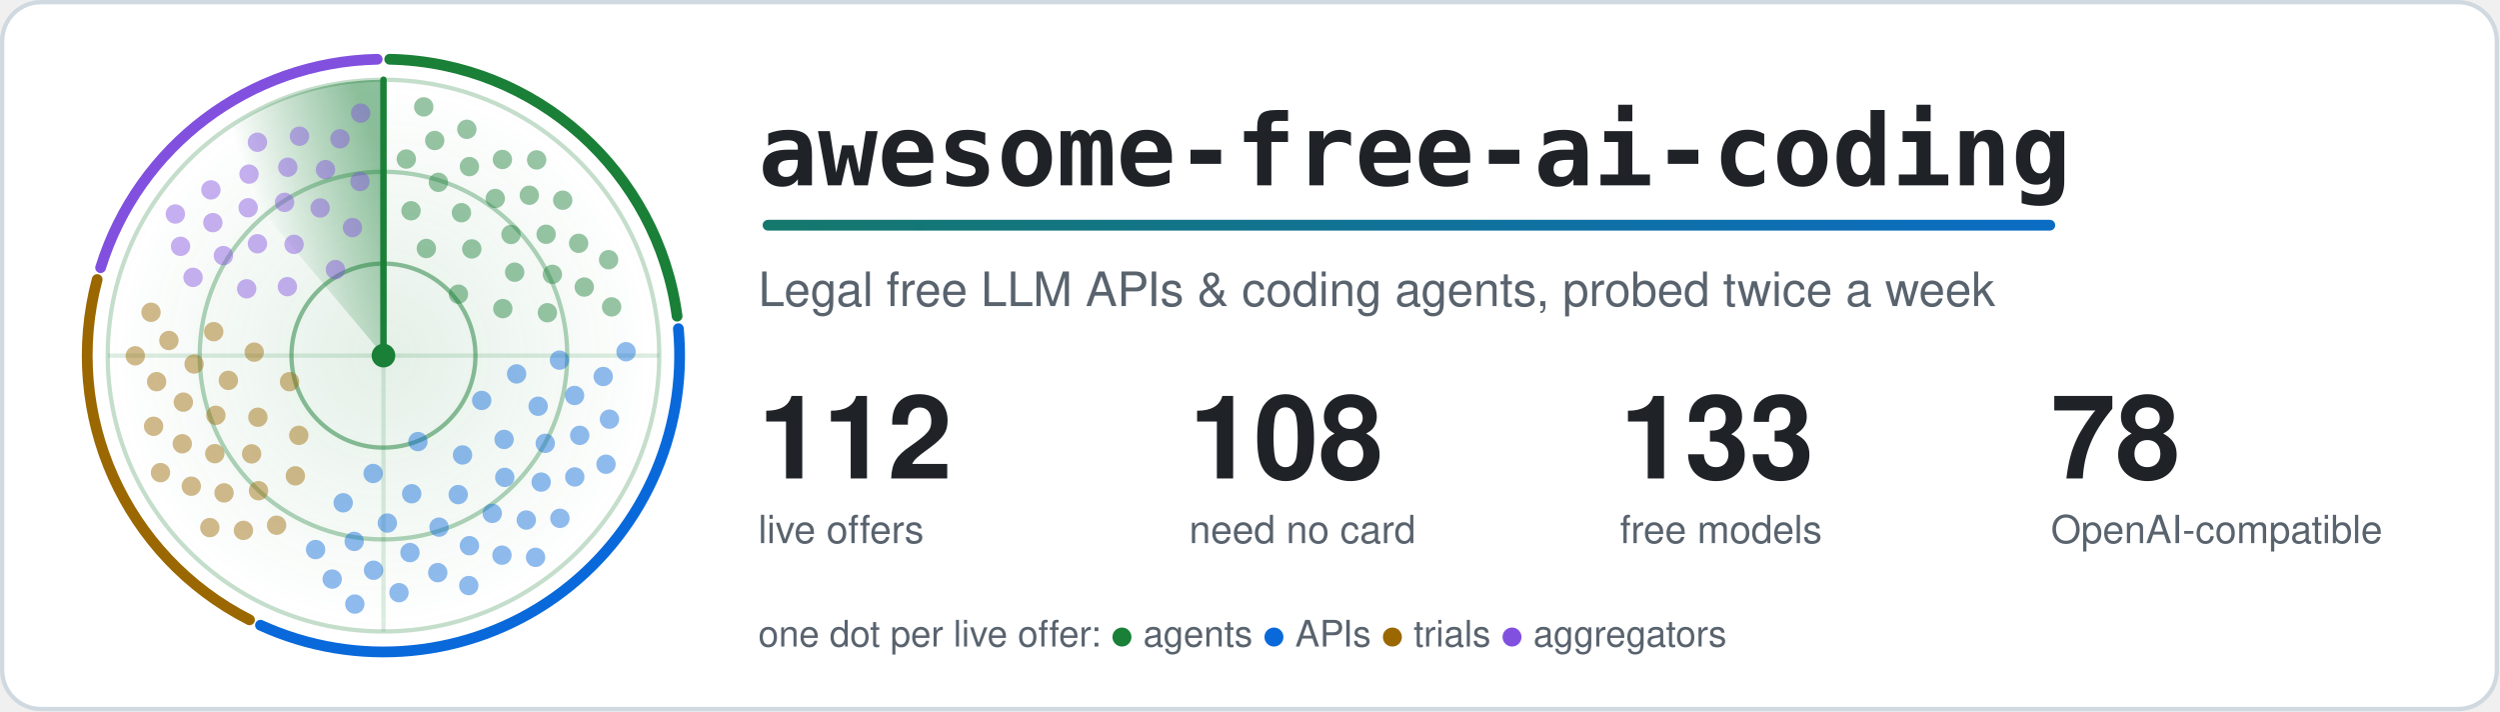
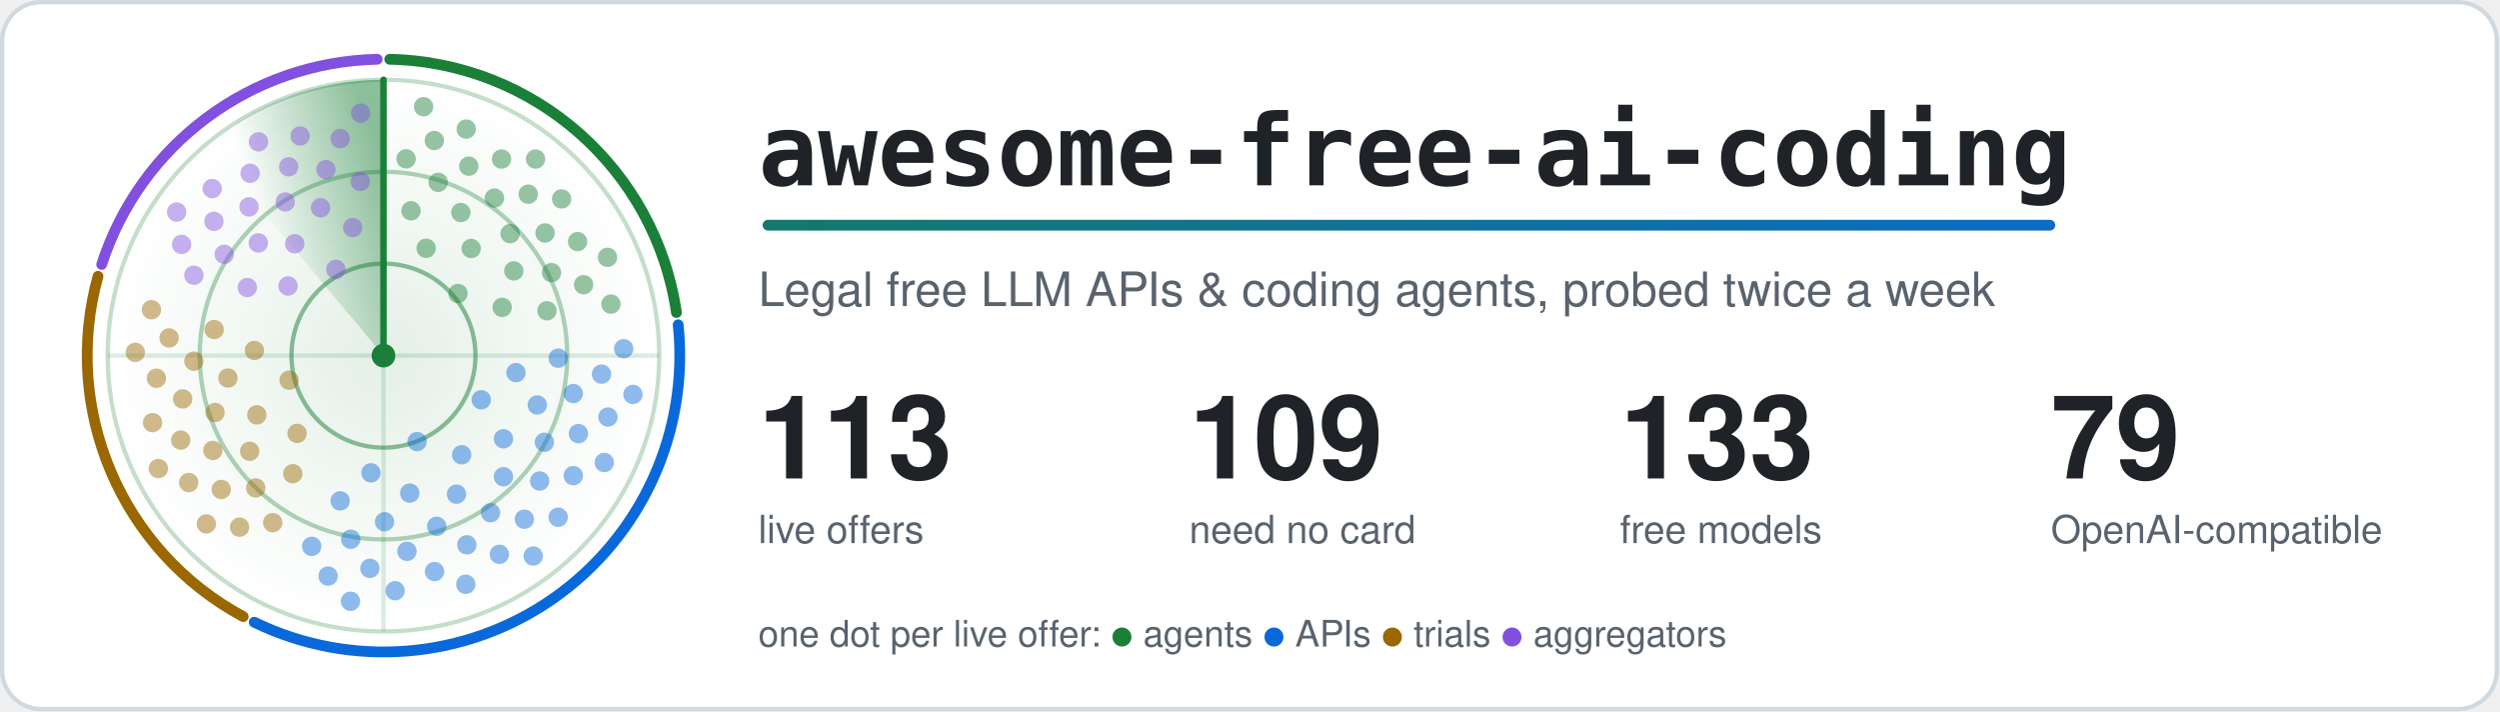
<svg xmlns="http://www.w3.org/2000/svg" width="1160" height="330" viewBox="0 0 1160 330" role="img" aria-labelledby="title">
  <style>.card{fill:#ffffff;stroke:#d1d9e0}.t{fill:#1f2328}.m{fill:#59636e}.ring{stroke:#1a7f37}.hub{fill:#1a7f37}.beam{stroke:#1a7f37}.s0,.s1,.g0,.g1{stop-color:#1a7f37}.a0{stop-color:#1a7f37}.a1{stop-color:#0969da}.dot.agents,.key.agents{fill:#1a7f37}.rim.agents{stroke:#1a7f37}.dot.apis,.key.apis{fill:#0969da}.rim.apis{stroke:#0969da}.dot.trials,.key.trials{fill:#9a6700}.rim.trials{stroke:#9a6700}.dot.aggregators,.key.aggregators{fill:#8250df}.rim.aggregators{stroke:#8250df}@media (prefers-color-scheme: dark) {.card{fill:#0d1117;stroke:#3d444d}.t{fill:#f0f6fc}.m{fill:#9198a1}.ring{stroke:#3fb950}.hub{fill:#3fb950}.beam{stroke:#3fb950}.s0,.s1,.g0,.g1{stop-color:#3fb950}.a0{stop-color:#3fb950}.a1{stop-color:#4493f8}.dot.agents,.key.agents{fill:#3fb950}.rim.agents{stroke:#3fb950}.dot.apis,.key.apis{fill:#4493f8}.rim.apis{stroke:#4493f8}.dot.trials,.key.trials{fill:#d29922}.rim.trials{stroke:#d29922}.dot.aggregators,.key.aggregators{fill:#ab7df8}.rim.aggregators{stroke:#ab7df8}}.rim{fill:none}.s0{stop-opacity:.5}.s1,.g1{stop-opacity:0}.g0{stop-opacity:.12}.dot{opacity:.45;animation:ping 6s linear infinite}@keyframes ping{0%,4%{opacity:1}55%,100%{opacity:.45}}.turning{animation:turn 6s linear infinite}@keyframes turn{to{transform:rotate(360deg)}}@media (prefers-reduced-motion: reduce) {.dot { animation: none; opacity: 1 } .turning { animation: none }}</style>
  <defs>
    <linearGradient id="accent" gradientUnits="userSpaceOnUse" x1="0" y1="0" x2="1100" y2="0">
      <stop class="a0" offset="0" />
      <stop class="a1" offset="1" />
    </linearGradient>
  </defs>
  <rect class="card" x="1" y="1" width="1158" height="328" rx="18" stroke-width="2" />
  <defs>
    <radialGradient id="glow">
      <stop class="g0" offset="0" />
      <stop class="g1" offset="1" />
    </radialGradient>
  </defs>
  <circle cx="178.0" cy="165.0" r="128.0" fill="url(#glow)" />
  <circle class="ring" cx="178.0" cy="165.0" r="42.7" fill="none" stroke-width="2" stroke-opacity=".5" />
  <circle class="ring" cx="178.0" cy="165.0" r="85.3" fill="none" stroke-width="2" stroke-opacity=".35" />
  <circle class="ring" cx="178.0" cy="165.0" r="128.0" fill="none" stroke-width="2" stroke-opacity=".25" />
  <path class="ring" d="M50.0 165.0H306.0M178.0 37.0V293.0" stroke-width="2" stroke-opacity=".15" />
-   <path class="rim agents" d="M180.9 27.5A137.5 137.5 0 0 1 314.3 146.7" stroke-width="5" stroke-linecap="round" />
-   <path class="rim apis" d="M314.9 152.5A137.5 137.5 0 0 1 120.9 290.1" stroke-width="5" stroke-linecap="round" />
-   <path class="rim trials" d="M115.8 287.6A137.5 137.5 0 0 1 45.1 129.7" stroke-width="5" stroke-linecap="round" />
-   <path class="rim aggregators" d="M46.7 124.2A137.5 137.5 0 0 1 175.1 27.5" stroke-width="5" stroke-linecap="round" />
+   <path class="rim agents" d="M180.9 27.5A137.5 137.5 0 0 1 314.0 145.0" stroke-width="5" stroke-linecap="round" />
+   <path class="rim apis" d="M314.8 150.7A137.5 137.5 0 0 1 118.0 288.7" stroke-width="5" stroke-linecap="round" />
+   <path class="rim trials" d="M112.9 286.1A137.5 137.5 0 0 1 45.5 128.2" stroke-width="5" stroke-linecap="round" />
+   <path class="rim aggregators" d="M47.2 122.7A137.5 137.5 0 0 1 175.1 27.5" stroke-width="5" stroke-linecap="round" />
  <defs>
    <linearGradient id="sweep" gradientUnits="userSpaceOnUse" x1="178.0" y1="75.4" x2="120.4" y2="96.4">
      <stop class="s0" offset="0" />
      <stop class="s1" offset="1" />
    </linearGradient>
  </defs>
  <g class="turning" style="transform-origin:178.0px 165.0px">
    <path fill="url(#sweep)" d="M178.0 165.0L95.7 66.9A128.0 128.0 0 0 1 178.0 37.0Z" />
    <line class="beam" x1="178.0" y1="165.0" x2="178.0" y2="37.0" stroke-width="3" stroke-linecap="round" />
  </g>
-   <circle class="dot agents" cx="212.8" cy="136.5" r="4.5" style="animation-delay:0.85s" />
-   <circle class="dot agents" cx="197.9" cy="115.3" r="4.5" style="animation-delay:0.36s" />
-   <circle class="dot agents" cx="233.4" cy="143.2" r="4.5" style="animation-delay:1.14s" />
-   <circle class="dot agents" cx="219.0" cy="115.5" r="4.5" style="animation-delay:0.66s" />
+   <circle class="dot agents" cx="212.6" cy="136.2" r="4.5" style="animation-delay:0.84s" />
+   <circle class="dot agents" cx="197.8" cy="115.2" r="4.5" style="animation-delay:0.36s" />
+   <circle class="dot agents" cx="233.1" cy="142.6" r="4.5" style="animation-delay:1.13s" />
+   <circle class="dot agents" cx="218.7" cy="115.3" r="4.5" style="animation-delay:0.66s" />
  <circle class="dot agents" cx="190.8" cy="97.8" r="4.5" style="animation-delay:0.18s" />
-   <circle class="dot agents" cx="238.9" cy="126.3" r="4.5" style="animation-delay:0.96s" />
-   <circle class="dot agents" cx="214.2" cy="98.7" r="4.5" style="animation-delay:0.48s" />
-   <circle class="dot agents" cx="254.1" cy="145.1" r="4.5" style="animation-delay:1.26s" />
-   <circle class="dot agents" cx="237.2" cy="108.8" r="4.5" style="animation-delay:0.77s" />
-   <circle class="dot agents" cx="203.5" cy="84.6" r="4.5" style="animation-delay:0.29s" />
-   <circle class="dot agents" cx="256.4" cy="127.3" r="4.5" style="animation-delay:1.07s" />
-   <circle class="dot agents" cx="229.9" cy="92.1" r="4.5" style="animation-delay:0.59s" />
-   <circle class="dot agents" cx="188.6" cy="73.8" r="4.5" style="animation-delay:0.11s" />
-   <circle class="dot agents" cx="253.5" cy="108.7" r="4.5" style="animation-delay:0.89s" />
-   <circle class="dot agents" cx="217.9" cy="77.3" r="4.5" style="animation-delay:0.41s" />
-   <circle class="dot agents" cx="271.2" cy="133.2" r="4.5" style="animation-delay:1.19s" />
-   <circle class="dot agents" cx="245.7" cy="90.6" r="4.5" style="animation-delay:0.70s" />
-   <circle class="dot agents" cx="201.8" cy="65.2" r="4.5" style="animation-delay:0.22s" />
-   <circle class="dot agents" cx="268.6" cy="112.9" r="4.5" style="animation-delay:1.00s" />
-   <circle class="dot agents" cx="233.2" cy="74.0" r="4.5" style="animation-delay:0.52s" />
-   <circle class="dot agents" cx="283.9" cy="142.4" r="4.5" style="animation-delay:1.30s" />
-   <circle class="dot agents" cx="261.2" cy="92.9" r="4.5" style="animation-delay:0.82s" />
-   <circle class="dot agents" cx="216.7" cy="60.0" r="4.5" style="animation-delay:0.34s" />
-   <circle class="dot agents" cx="282.5" cy="120.5" r="4.5" style="animation-delay:1.12s" />
-   <circle class="dot agents" cx="249.1" cy="74.2" r="4.5" style="animation-delay:0.63s" />
-   <circle class="dot agents" cx="196.7" cy="49.6" r="4.5" style="animation-delay:0.15s" />
-   <circle class="dot apis" cx="194.0" cy="204.9" r="4.5" style="animation-delay:2.64s" />
-   <circle class="dot apis" cx="223.6" cy="185.8" r="4.5" style="animation-delay:1.91s" />
-   <circle class="dot apis" cx="173.2" cy="219.7" r="4.5" style="animation-delay:3.08s" />
-   <circle class="dot apis" cx="214.7" cy="211.1" r="4.5" style="animation-delay:2.36s" />
-   <circle class="dot apis" cx="239.8" cy="173.5" r="4.5" style="animation-delay:1.63s" />
-   <circle class="dot apis" cx="191.1" cy="229.1" r="4.5" style="animation-delay:2.81s" />
-   <circle class="dot apis" cx="234.0" cy="203.9" r="4.5" style="animation-delay:2.08s" />
-   <circle class="dot apis" cx="159.3" cy="233.3" r="4.5" style="animation-delay:3.26s" />
-   <circle class="dot apis" cx="212.7" cy="229.5" r="4.5" style="animation-delay:2.53s" />
-   <circle class="dot apis" cx="249.8" cy="188.5" r="4.5" style="animation-delay:1.80s" />
-   <circle class="dot apis" cx="179.8" cy="242.7" r="4.5" style="animation-delay:2.98s" />
-   <circle class="dot apis" cx="234.3" cy="221.5" r="4.5" style="animation-delay:2.25s" />
-   <circle class="dot apis" cx="259.7" cy="167.1" r="4.5" style="animation-delay:1.53s" />
-   <circle class="dot apis" cx="203.8" cy="244.6" r="4.5" style="animation-delay:2.70s" />
-   <circle class="dot apis" cx="253.1" cy="205.7" r="4.5" style="animation-delay:1.97s" />
-   <circle class="dot apis" cx="164.4" cy="251.2" r="4.5" style="animation-delay:3.15s" />
-   <circle class="dot apis" cx="228.5" cy="238.2" r="4.5" style="animation-delay:2.42s" />
-   <circle class="dot apis" cx="266.7" cy="183.5" r="4.5" style="animation-delay:1.70s" />
-   <circle class="dot apis" cx="190.3" cy="256.4" r="4.5" style="animation-delay:2.87s" />
-   <circle class="dot apis" cx="251.2" cy="223.7" r="4.5" style="animation-delay:2.15s" />
-   <circle class="dot apis" cx="146.5" cy="255.0" r="4.5" style="animation-delay:3.32s" />
-   <circle class="dot apis" cx="217.9" cy="253.2" r="4.5" style="animation-delay:2.59s" />
-   <circle class="dot apis" cx="269.1" cy="202.0" r="4.5" style="animation-delay:1.87s" />
-   <circle class="dot apis" cx="173.4" cy="264.6" r="4.5" style="animation-delay:3.04s" />
-   <circle class="dot apis" cx="244.3" cy="241.3" r="4.5" style="animation-delay:2.32s" />
-   <circle class="dot apis" cx="280.0" cy="174.7" r="4.5" style="animation-delay:1.59s" />
-   <circle class="dot apis" cx="203.2" cy="265.7" r="4.5" style="animation-delay:2.77s" />
-   <circle class="dot apis" cx="266.8" cy="221.3" r="4.5" style="animation-delay:2.04s" />
-   <circle class="dot apis" cx="154.2" cy="268.7" r="4.5" style="animation-delay:3.22s" />
-   <circle class="dot apis" cx="233.0" cy="257.6" r="4.5" style="animation-delay:2.49s" />
-   <circle class="dot apis" cx="282.9" cy="194.5" r="4.5" style="animation-delay:1.76s" />
-   <circle class="dot apis" cx="185.2" cy="275.0" r="4.5" style="animation-delay:2.94s" />
-   <circle class="dot apis" cx="259.9" cy="240.5" r="4.5" style="animation-delay:2.21s" />
-   <circle class="dot apis" cx="290.6" cy="163.2" r="4.5" style="animation-delay:1.48s" />
-   <circle class="dot apis" cx="217.6" cy="271.7" r="4.5" style="animation-delay:2.66s" />
-   <circle class="dot apis" cx="281.3" cy="215.4" r="4.5" style="animation-delay:1.93s" />
-   <circle class="dot apis" cx="164.7" cy="280.3" r="4.5" style="animation-delay:3.11s" />
-   <circle class="dot apis" cx="248.6" cy="258.6" r="4.5" style="animation-delay:2.38s" />
-   <circle class="dot trials" cx="134.4" cy="177.1" r="4.5" style="animation-delay:4.24s" />
-   <circle class="dot trials" cx="138.7" cy="202.0" r="4.5" style="animation-delay:3.78s" />
-   <circle class="dot trials" cx="118.0" cy="163.4" r="4.5" style="animation-delay:4.53s" />
-   <circle class="dot trials" cx="119.7" cy="193.6" r="4.5" style="animation-delay:4.06s" />
-   <circle class="dot trials" cx="137.1" cy="220.8" r="4.5" style="animation-delay:3.60s" />
-   <circle class="dot trials" cx="106.0" cy="176.5" r="4.5" style="animation-delay:4.35s" />
-   <circle class="dot trials" cx="116.8" cy="210.6" r="4.5" style="animation-delay:3.89s" />
-   <circle class="dot trials" cx="99.2" cy="153.9" r="4.5" style="animation-delay:4.63s" />
-   <circle class="dot trials" cx="100.2" cy="192.7" r="4.5" style="animation-delay:4.17s" />
-   <circle class="dot trials" cx="120.0" cy="227.7" r="4.5" style="animation-delay:3.71s" />
-   <circle class="dot trials" cx="90.1" cy="168.9" r="4.5" style="animation-delay:4.46s" />
-   <circle class="dot trials" cx="99.7" cy="210.5" r="4.5" style="animation-delay:4.00s" />
-   <circle class="dot trials" cx="128.4" cy="243.7" r="4.5" style="animation-delay:3.54s" />
-   <circle class="dot trials" cx="85.1" cy="186.6" r="4.5" style="animation-delay:4.28s" />
-   <circle class="dot trials" cx="104.0" cy="228.7" r="4.5" style="animation-delay:3.82s" />
-   <circle class="dot trials" cx="78.4" cy="158.0" r="4.5" style="animation-delay:4.57s" />
-   <circle class="dot trials" cx="84.6" cy="205.9" r="4.5" style="animation-delay:4.11s" />
-   <circle class="dot trials" cx="113.0" cy="246.1" r="4.5" style="animation-delay:3.65s" />
-   <circle class="dot trials" cx="72.7" cy="177.1" r="4.5" style="animation-delay:4.39s" />
-   <circle class="dot trials" cx="88.8" cy="225.6" r="4.5" style="animation-delay:3.93s" />
-   <circle class="dot trials" cx="70.1" cy="144.9" r="4.5" style="animation-delay:4.68s" />
-   <circle class="dot trials" cx="71.3" cy="197.8" r="4.5" style="animation-delay:4.21s" />
-   <circle class="dot trials" cx="97.4" cy="244.8" r="4.5" style="animation-delay:3.75s" />
-   <circle class="dot trials" cx="62.8" cy="165.1" r="4.5" style="animation-delay:4.50s" />
-   <circle class="dot trials" cx="74.5" cy="219.3" r="4.5" style="animation-delay:4.04s" />
-   <circle class="dot aggregators" cx="155.7" cy="125.1" r="4.5" style="animation-delay:5.51s" />
-   <circle class="dot aggregators" cx="133.4" cy="133.0" r="4.5" style="animation-delay:5.09s" />
-   <circle class="dot aggregators" cx="163.6" cy="105.6" r="4.5" style="animation-delay:5.77s" />
-   <circle class="dot aggregators" cx="136.5" cy="113.4" r="4.5" style="animation-delay:5.35s" />
-   <circle class="dot aggregators" cx="114.5" cy="134.0" r="4.5" style="animation-delay:4.93s" />
-   <circle class="dot aggregators" cx="148.6" cy="96.5" r="4.5" style="animation-delay:5.61s" />
-   <circle class="dot aggregators" cx="119.5" cy="113.1" r="4.5" style="animation-delay:5.19s" />
-   <circle class="dot aggregators" cx="167.1" cy="84.2" r="4.5" style="animation-delay:5.87s" />
-   <circle class="dot aggregators" cx="132.1" cy="93.9" r="4.5" style="animation-delay:5.45s" />
-   <circle class="dot aggregators" cx="103.7" cy="118.6" r="4.5" style="animation-delay:5.03s" />
-   <circle class="dot aggregators" cx="151.1" cy="78.7" r="4.5" style="animation-delay:5.71s" />
-   <circle class="dot aggregators" cx="115.2" cy="96.4" r="4.5" style="animation-delay:5.29s" />
-   <circle class="dot aggregators" cx="89.6" cy="128.7" r="4.5" style="animation-delay:4.87s" />
-   <circle class="dot aggregators" cx="133.6" cy="77.6" r="4.5" style="animation-delay:5.55s" />
-   <circle class="dot aggregators" cx="98.8" cy="103.3" r="4.5" style="animation-delay:5.13s" />
-   <circle class="dot aggregators" cx="157.8" cy="64.4" r="4.5" style="animation-delay:5.81s" />
-   <circle class="dot aggregators" cx="115.6" cy="80.8" r="4.5" style="animation-delay:5.39s" />
-   <circle class="dot aggregators" cx="83.8" cy="114.3" r="4.5" style="animation-delay:4.97s" />
-   <circle class="dot aggregators" cx="139.0" cy="63.2" r="4.5" style="animation-delay:5.65s" />
-   <circle class="dot aggregators" cx="97.9" cy="88.1" r="4.5" style="animation-delay:5.23s" />
+   <circle class="dot agents" cx="238.5" cy="125.7" r="4.5" style="animation-delay:0.95s" />
+   <circle class="dot agents" cx="213.9" cy="98.6" r="4.5" style="animation-delay:0.47s" />
+   <circle class="dot agents" cx="253.9" cy="144.2" r="4.5" style="animation-delay:1.24s" />
+   <circle class="dot agents" cx="236.8" cy="108.4" r="4.5" style="animation-delay:0.77s" />
+   <circle class="dot agents" cx="203.4" cy="84.6" r="4.5" style="animation-delay:0.29s" />
+   <circle class="dot agents" cx="256.0" cy="126.5" r="4.5" style="animation-delay:1.06s" />
+   <circle class="dot agents" cx="229.5" cy="91.9" r="4.5" style="animation-delay:0.59s" />
+   <circle class="dot agents" cx="188.5" cy="73.7" r="4.5" style="animation-delay:0.11s" />
+   <circle class="dot agents" cx="253.0" cy="108.1" r="4.5" style="animation-delay:0.88s" />
+   <circle class="dot agents" cx="217.6" cy="77.1" r="4.5" style="animation-delay:0.40s" />
+   <circle class="dot agents" cx="270.9" cy="132.1" r="4.5" style="animation-delay:1.17s" />
+   <circle class="dot agents" cx="245.2" cy="90.1" r="4.5" style="animation-delay:0.70s" />
+   <circle class="dot agents" cx="201.6" cy="65.2" r="4.5" style="animation-delay:0.22s" />
+   <circle class="dot agents" cx="268.1" cy="112.1" r="4.5" style="animation-delay:0.99s" />
+   <circle class="dot agents" cx="232.8" cy="73.8" r="4.5" style="animation-delay:0.52s" />
+   <circle class="dot agents" cx="283.6" cy="141.1" r="4.5" style="animation-delay:1.29s" />
+   <circle class="dot agents" cx="260.7" cy="92.3" r="4.5" style="animation-delay:0.81s" />
+   <circle class="dot agents" cx="216.4" cy="59.9" r="4.5" style="animation-delay:0.33s" />
+   <circle class="dot agents" cx="282.0" cy="119.4" r="4.5" style="animation-delay:1.11s" />
+   <circle class="dot agents" cx="248.6" cy="73.8" r="4.5" style="animation-delay:0.63s" />
+   <circle class="dot agents" cx="196.6" cy="49.5" r="4.5" style="animation-delay:0.15s" />
+   <circle class="dot apis" cx="193.6" cy="204.9" r="4.5" style="animation-delay:2.64s" />
+   <circle class="dot apis" cx="223.4" cy="185.5" r="4.5" style="animation-delay:1.90s" />
+   <circle class="dot apis" cx="172.2" cy="219.4" r="4.5" style="animation-delay:3.10s" />
+   <circle class="dot apis" cx="214.3" cy="211.0" r="4.5" style="animation-delay:2.36s" />
+   <circle class="dot apis" cx="239.5" cy="172.9" r="4.5" style="animation-delay:1.62s" />
+   <circle class="dot apis" cx="190.2" cy="228.8" r="4.5" style="animation-delay:2.82s" />
+   <circle class="dot apis" cx="233.7" cy="203.6" r="4.5" style="animation-delay:2.08s" />
+   <circle class="dot apis" cx="157.9" cy="232.4" r="4.5" style="animation-delay:3.28s" />
+   <circle class="dot apis" cx="211.9" cy="229.3" r="4.5" style="animation-delay:2.54s" />
+   <circle class="dot apis" cx="249.4" cy="187.9" r="4.5" style="animation-delay:1.80s" />
+   <circle class="dot apis" cx="178.5" cy="242.1" r="4.5" style="animation-delay:2.99s" />
+   <circle class="dot apis" cx="233.7" cy="221.2" r="4.5" style="animation-delay:2.25s" />
+   <circle class="dot apis" cx="259.1" cy="166.2" r="4.5" style="animation-delay:1.51s" />
+   <circle class="dot apis" cx="202.7" cy="244.2" r="4.5" style="animation-delay:2.71s" />
+   <circle class="dot apis" cx="252.7" cy="205.2" r="4.5" style="animation-delay:1.97s" />
+   <circle class="dot apis" cx="162.8" cy="250.2" r="4.5" style="animation-delay:3.17s" />
+   <circle class="dot apis" cx="227.7" cy="237.9" r="4.5" style="animation-delay:2.43s" />
+   <circle class="dot apis" cx="266.1" cy="182.6" r="4.5" style="animation-delay:1.69s" />
+   <circle class="dot apis" cx="188.9" cy="255.8" r="4.5" style="animation-delay:2.89s" />
+   <circle class="dot apis" cx="250.5" cy="223.2" r="4.5" style="animation-delay:2.15s" />
+   <circle class="dot apis" cx="144.7" cy="253.5" r="4.5" style="animation-delay:3.34s" />
+   <circle class="dot apis" cx="216.7" cy="252.8" r="4.5" style="animation-delay:2.60s" />
+   <circle class="dot apis" cx="268.5" cy="201.2" r="4.5" style="animation-delay:1.86s" />
+   <circle class="dot apis" cx="171.7" cy="263.7" r="4.5" style="animation-delay:3.06s" />
+   <circle class="dot apis" cx="243.4" cy="240.9" r="4.5" style="animation-delay:2.32s" />
+   <circle class="dot apis" cx="279.2" cy="173.6" r="4.5" style="animation-delay:1.58s" />
+   <circle class="dot apis" cx="201.7" cy="265.2" r="4.5" style="animation-delay:2.78s" />
+   <circle class="dot apis" cx="266.1" cy="220.7" r="4.5" style="animation-delay:2.04s" />
+   <circle class="dot apis" cx="152.3" cy="267.3" r="4.5" style="animation-delay:3.24s" />
+   <circle class="dot apis" cx="231.8" cy="257.2" r="4.5" style="animation-delay:2.50s" />
+   <circle class="dot apis" cx="282.2" cy="193.5" r="4.5" style="animation-delay:1.76s" />
+   <circle class="dot apis" cx="183.4" cy="274.1" r="4.5" style="animation-delay:2.95s" />
+   <circle class="dot apis" cx="259.1" cy="240.0" r="4.5" style="animation-delay:2.21s" />
+   <circle class="dot apis" cx="289.5" cy="161.8" r="4.5" style="animation-delay:1.47s" />
+   <circle class="dot apis" cx="216.2" cy="271.1" r="4.5" style="animation-delay:2.67s" />
+   <circle class="dot apis" cx="280.5" cy="214.6" r="4.5" style="animation-delay:1.93s" />
+   <circle class="dot apis" cx="162.7" cy="279.0" r="4.5" style="animation-delay:3.13s" />
+   <circle class="dot apis" cx="247.5" cy="258.0" r="4.5" style="animation-delay:2.39s" />
+   <circle class="dot apis" cx="293.8" cy="183.0" r="4.5" style="animation-delay:1.65s" />
+   <circle class="dot trials" cx="134.2" cy="176.4" r="4.5" style="animation-delay:4.26s" />
+   <circle class="dot trials" cx="137.9" cy="201.1" r="4.5" style="animation-delay:3.80s" />
+   <circle class="dot trials" cx="118.1" cy="162.6" r="4.5" style="animation-delay:4.54s" />
+   <circle class="dot trials" cx="119.2" cy="192.5" r="4.5" style="animation-delay:4.08s" />
+   <circle class="dot trials" cx="135.9" cy="219.8" r="4.5" style="animation-delay:3.63s" />
+   <circle class="dot trials" cx="105.8" cy="175.4" r="4.5" style="animation-delay:4.36s" />
+   <circle class="dot trials" cx="115.9" cy="209.4" r="4.5" style="animation-delay:3.91s" />
+   <circle class="dot trials" cx="99.4" cy="152.9" r="4.5" style="animation-delay:4.65s" />
+   <circle class="dot trials" cx="99.8" cy="191.4" r="4.5" style="animation-delay:4.19s" />
+   <circle class="dot trials" cx="118.7" cy="226.4" r="4.5" style="animation-delay:3.73s" />
+   <circle class="dot trials" cx="90.0" cy="167.6" r="4.5" style="animation-delay:4.47s" />
+   <circle class="dot trials" cx="98.8" cy="209.0" r="4.5" style="animation-delay:4.02s" />
+   <circle class="dot trials" cx="126.6" cy="242.5" r="4.5" style="animation-delay:3.56s" />
+   <circle class="dot trials" cx="84.8" cy="185.1" r="4.5" style="animation-delay:4.30s" />
+   <circle class="dot trials" cx="102.7" cy="227.1" r="4.5" style="animation-delay:3.84s" />
+   <circle class="dot trials" cx="78.5" cy="156.8" r="4.5" style="animation-delay:4.58s" />
+   <circle class="dot trials" cx="83.9" cy="204.2" r="4.5" style="animation-delay:4.12s" />
+   <circle class="dot trials" cx="111.2" cy="244.6" r="4.5" style="animation-delay:3.67s" />
+   <circle class="dot trials" cx="72.6" cy="175.5" r="4.5" style="animation-delay:4.40s" />
+   <circle class="dot trials" cx="87.6" cy="223.9" r="4.5" style="animation-delay:3.95s" />
+   <circle class="dot trials" cx="70.3" cy="143.7" r="4.5" style="animation-delay:4.69s" />
+   <circle class="dot trials" cx="70.8" cy="196.1" r="4.5" style="animation-delay:4.23s" />
+   <circle class="dot trials" cx="95.8" cy="243.1" r="4.5" style="animation-delay:3.77s" />
+   <circle class="dot trials" cx="62.8" cy="163.5" r="4.5" style="animation-delay:4.51s" />
+   <circle class="dot trials" cx="73.5" cy="217.4" r="4.5" style="animation-delay:4.06s" />
+   <circle class="dot aggregators" cx="155.9" cy="125.0" r="4.5" style="animation-delay:5.52s" />
+   <circle class="dot aggregators" cx="133.7" cy="132.7" r="4.5" style="animation-delay:5.10s" />
+   <circle class="dot aggregators" cx="163.7" cy="105.6" r="4.5" style="animation-delay:5.77s" />
+   <circle class="dot aggregators" cx="136.8" cy="113.1" r="4.5" style="animation-delay:5.36s" />
+   <circle class="dot aggregators" cx="114.8" cy="133.4" r="4.5" style="animation-delay:4.94s" />
+   <circle class="dot aggregators" cx="148.8" cy="96.4" r="4.5" style="animation-delay:5.62s" />
+   <circle class="dot aggregators" cx="119.9" cy="112.7" r="4.5" style="animation-delay:5.20s" />
+   <circle class="dot aggregators" cx="167.2" cy="84.2" r="4.5" style="animation-delay:5.87s" />
+   <circle class="dot aggregators" cx="132.4" cy="93.7" r="4.5" style="animation-delay:5.46s" />
+   <circle class="dot aggregators" cx="104.1" cy="118.0" r="4.5" style="animation-delay:5.04s" />
+   <circle class="dot aggregators" cx="151.3" cy="78.7" r="4.5" style="animation-delay:5.71s" />
+   <circle class="dot aggregators" cx="115.6" cy="96.0" r="4.5" style="animation-delay:5.30s" />
+   <circle class="dot aggregators" cx="90.0" cy="127.7" r="4.5" style="animation-delay:4.88s" />
+   <circle class="dot aggregators" cx="134.0" cy="77.4" r="4.5" style="animation-delay:5.56s" />
+   <circle class="dot aggregators" cx="99.3" cy="102.7" r="4.5" style="animation-delay:5.14s" />
+   <circle class="dot aggregators" cx="157.9" cy="64.3" r="4.5" style="animation-delay:5.81s" />
+   <circle class="dot aggregators" cx="116.1" cy="80.4" r="4.5" style="animation-delay:5.40s" />
+   <circle class="dot aggregators" cx="84.3" cy="113.4" r="4.5" style="animation-delay:4.98s" />
+   <circle class="dot aggregators" cx="139.3" cy="63.1" r="4.5" style="animation-delay:5.65s" />
+   <circle class="dot aggregators" cx="98.5" cy="87.5" r="4.5" style="animation-delay:5.24s" />
  <circle class="dot aggregators" cx="167.4" cy="52.5" r="4.5" style="animation-delay:5.91s" />
-   <circle class="dot aggregators" cx="119.5" cy="66.0" r="4.5" style="animation-delay:5.49s" />
-   <circle class="dot aggregators" cx="81.4" cy="99.3" r="4.5" style="animation-delay:5.07s" />
+   <circle class="dot aggregators" cx="120.0" cy="65.8" r="4.5" style="animation-delay:5.49s" />
+   <circle class="dot aggregators" cx="82.0" cy="98.4" r="4.5" style="animation-delay:5.08s" />
  <circle class="hub" cx="178.0" cy="165.0" r="5.5" />
  <text class="t" x="352" y="86" font-family="ui-monospace, SFMono-Regular, Menlo, Consolas, monospace" font-size="46" font-weight="700">awesome-free-ai-coding</text>
  <rect x="354" y="102" width="600" height="5" rx="2.5" fill="url(#accent)" />
  <text class="m" x="352" y="142" font-family="-apple-system, BlinkMacSystemFont, 'Segoe UI', Helvetica, Arial, sans-serif" font-size="22">Legal free LLM APIs &amp; coding agents, probed twice a week</text>
-   <text class="t" x="352" y="222" font-family="-apple-system, BlinkMacSystemFont, 'Segoe UI', Helvetica, Arial, sans-serif" font-size="54" font-weight="700">112</text>
+   <text class="t" x="352" y="222" font-family="-apple-system, BlinkMacSystemFont, 'Segoe UI', Helvetica, Arial, sans-serif" font-size="54" font-weight="700">113</text>
  <text class="m" x="352" y="252" font-family="-apple-system, BlinkMacSystemFont, 'Segoe UI', Helvetica, Arial, sans-serif" font-size="18">live offers</text>
-   <text class="t" x="552" y="222" font-family="-apple-system, BlinkMacSystemFont, 'Segoe UI', Helvetica, Arial, sans-serif" font-size="54" font-weight="700">108</text>
+   <text class="t" x="552" y="222" font-family="-apple-system, BlinkMacSystemFont, 'Segoe UI', Helvetica, Arial, sans-serif" font-size="54" font-weight="700">109</text>
  <text class="m" x="552" y="252" font-family="-apple-system, BlinkMacSystemFont, 'Segoe UI', Helvetica, Arial, sans-serif" font-size="18">need no card</text>
  <text class="t" x="752" y="222" font-family="-apple-system, BlinkMacSystemFont, 'Segoe UI', Helvetica, Arial, sans-serif" font-size="54" font-weight="700">133</text>
  <text class="m" x="752" y="252" font-family="-apple-system, BlinkMacSystemFont, 'Segoe UI', Helvetica, Arial, sans-serif" font-size="18">free models</text>
-   <text class="t" x="952" y="222" font-family="-apple-system, BlinkMacSystemFont, 'Segoe UI', Helvetica, Arial, sans-serif" font-size="54" font-weight="700">78</text>
+   <text class="t" x="952" y="222" font-family="-apple-system, BlinkMacSystemFont, 'Segoe UI', Helvetica, Arial, sans-serif" font-size="54" font-weight="700">79</text>
  <text class="m" x="952" y="252" font-family="-apple-system, BlinkMacSystemFont, 'Segoe UI', Helvetica, Arial, sans-serif" font-size="18">OpenAI-compatible</text>
  <text class="m" x="352" y="300" font-family="-apple-system, BlinkMacSystemFont, 'Segoe UI', Helvetica, Arial, sans-serif" font-size="17">one dot per live offer: <tspan class="key agents">●</tspan> agents <tspan class="key apis">●</tspan> APIs <tspan class="key trials">●</tspan> trials <tspan class="key aggregators">●</tspan> aggregators</text>
</svg>
